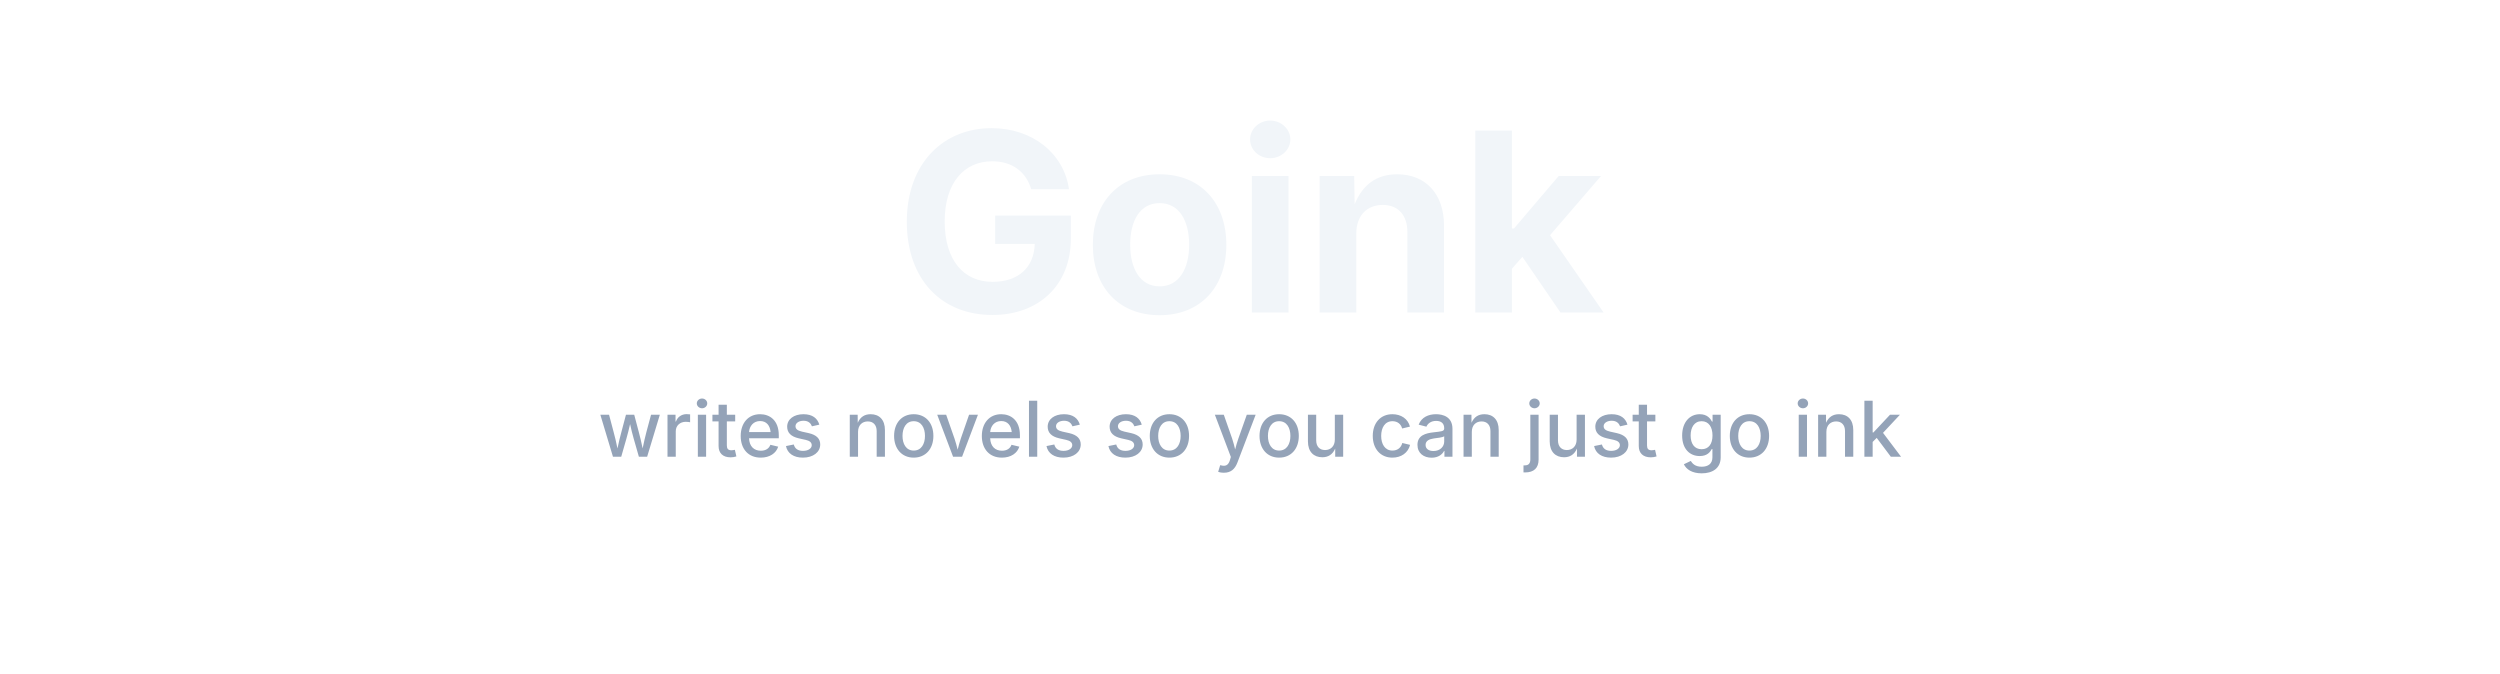
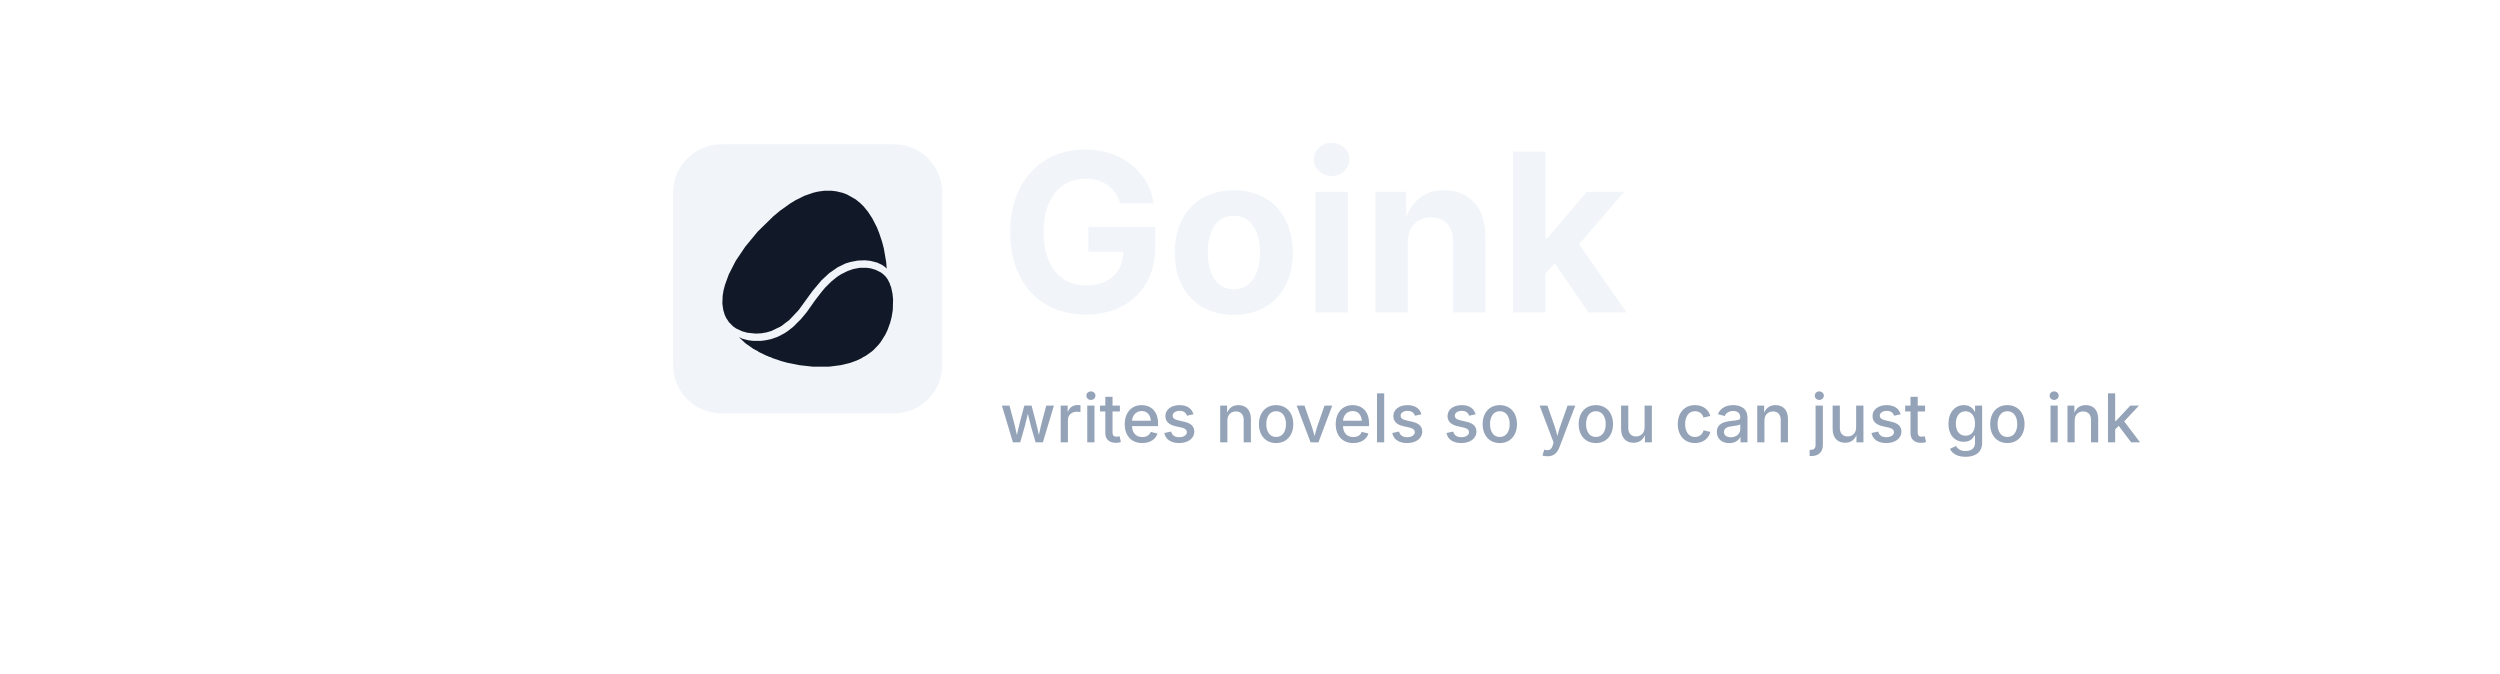
<svg xmlns="http://www.w3.org/2000/svg" width="520" height="140" viewBox="0 0 520 140">
-   <text x="260" y="65" font-family="system-ui, -apple-system, sans-serif" font-size="52" font-weight="bold" fill="#f1f5f9" text-anchor="middle">Goink</text>
-   <text x="260" y="95" font-family="system-ui, -apple-system, sans-serif" font-size="16" fill="#94a3b8" font-weight="500" text-anchor="middle">writes novels so you can just go ink</text>
+   <g transform="translate(140, 30) scale(0.056)">
+     <rect width="1000" height="1000" rx="180" fill="#f1f5f9" />
+     <g fill="#111827" transform="translate(-184, -132) scale(1.35)">
+       <path d="M 736.0 490.4 L 733.7 485.6 L 732.9 481.7 L 727.3 470.5 L 721.7 462.5 L 715.3 456.1 L 708.1 450.6 L 693.8 443.4 L 680.2 439.4 L 669.9 437.8 L 649.9 437.8 L 632.4 441.0 L 616.4 446.6 L 598.9 455.3 L 587.7 462.5 L 571.8 475.3 L 555.0 492.0 L 545.5 503.2 L 527.1 527.1 L 504.0 559.8 L 488.8 578.1 L 467.3 599.7 L 452.2 611.6 L 442.6 618.0 L 424.2 627.6 L 405.9 634.0 L 390.7 637.2 L 378.0 638.8 L 357.3 638.8 L 343.7 637.2 L 327.8 633.2 L 317.4 628.4 L 334.9 645.1 L 356.5 660.3 L 370.0 667.5 L 371.6 669.1 L 394.7 680.2 L 396.3 680.2 L 400.3 682.6 L 404.3 683.4 L 410.7 686.6 L 434.6 694.6 L 452.2 699.4 L 484.1 705.7 L 519.9 709.7 L 566.2 709.7 L 597.3 705.7 L 623.6 699.4 L 641.1 693.0 L 656.3 685.8 L 657.9 684.2 L 665.9 680.2 L 682.6 668.3 L 689.0 662.7 L 702.6 648.3 L 708.1 641.1 L 720.1 622.0 L 726.5 608.5 L 733.7 588.5 L 737.6 573.4 L 740.8 554.2 L 741.6 524.7 L 740.0 508.8 Z" />
+       <path d="M 661.1 269.5 L 651.5 260.0 L 638.8 249.6 L 614.8 236.0 L 602.1 231.3 L 585.3 227.3 L 571.8 225.7 L 552.6 225.7 L 535.1 228.1 L 521.5 231.3 L 496.8 240.0 L 472.9 252.0 L 458.5 260.8 L 430.6 280.7 L 412.3 295.9 L 369.2 338.1 L 334.9 379.6 L 308.6 418.7 L 289.5 456.1 L 279.1 484.8 L 275.1 500.0 L 272.7 514.4 L 271.9 536.7 L 274.3 553.4 L 278.3 567.0 L 282.3 575.8 L 290.3 587.7 L 301.4 598.9 L 309.4 604.5 L 326.2 612.4 L 340.5 616.4 L 363.6 618.8 L 378.8 618.0 L 393.1 615.6 L 406.7 611.6 L 433.0 598.9 L 456.1 581.3 L 481.7 554.2 L 519.9 501.6 L 544.7 472.1 L 566.2 452.2 L 589.3 436.2 L 610.8 425.8 L 623.6 421.9 L 644.3 417.9 L 664.3 417.1 L 679.4 418.7 L 697.8 423.4 L 711.3 429.8 L 719.3 435.4 L 724.1 440.2 L 722.5 421.1 L 716.1 384.4 L 711.3 366.0 L 703.3 342.1 L 697.0 326.2 L 684.2 301.4 L 672.2 283.1 Z" />
+     </g>
+   </g>
+   <text x="208" y="65" font-family="system-ui, -apple-system, sans-serif" font-size="46" font-weight="bold" fill="#f1f5f9">Goink</text>
+   <text x="208" y="92" font-family="system-ui, -apple-system, sans-serif" font-size="14" fill="#94a3b8" font-weight="500">writes novels so you can just go ink</text>
</svg>
